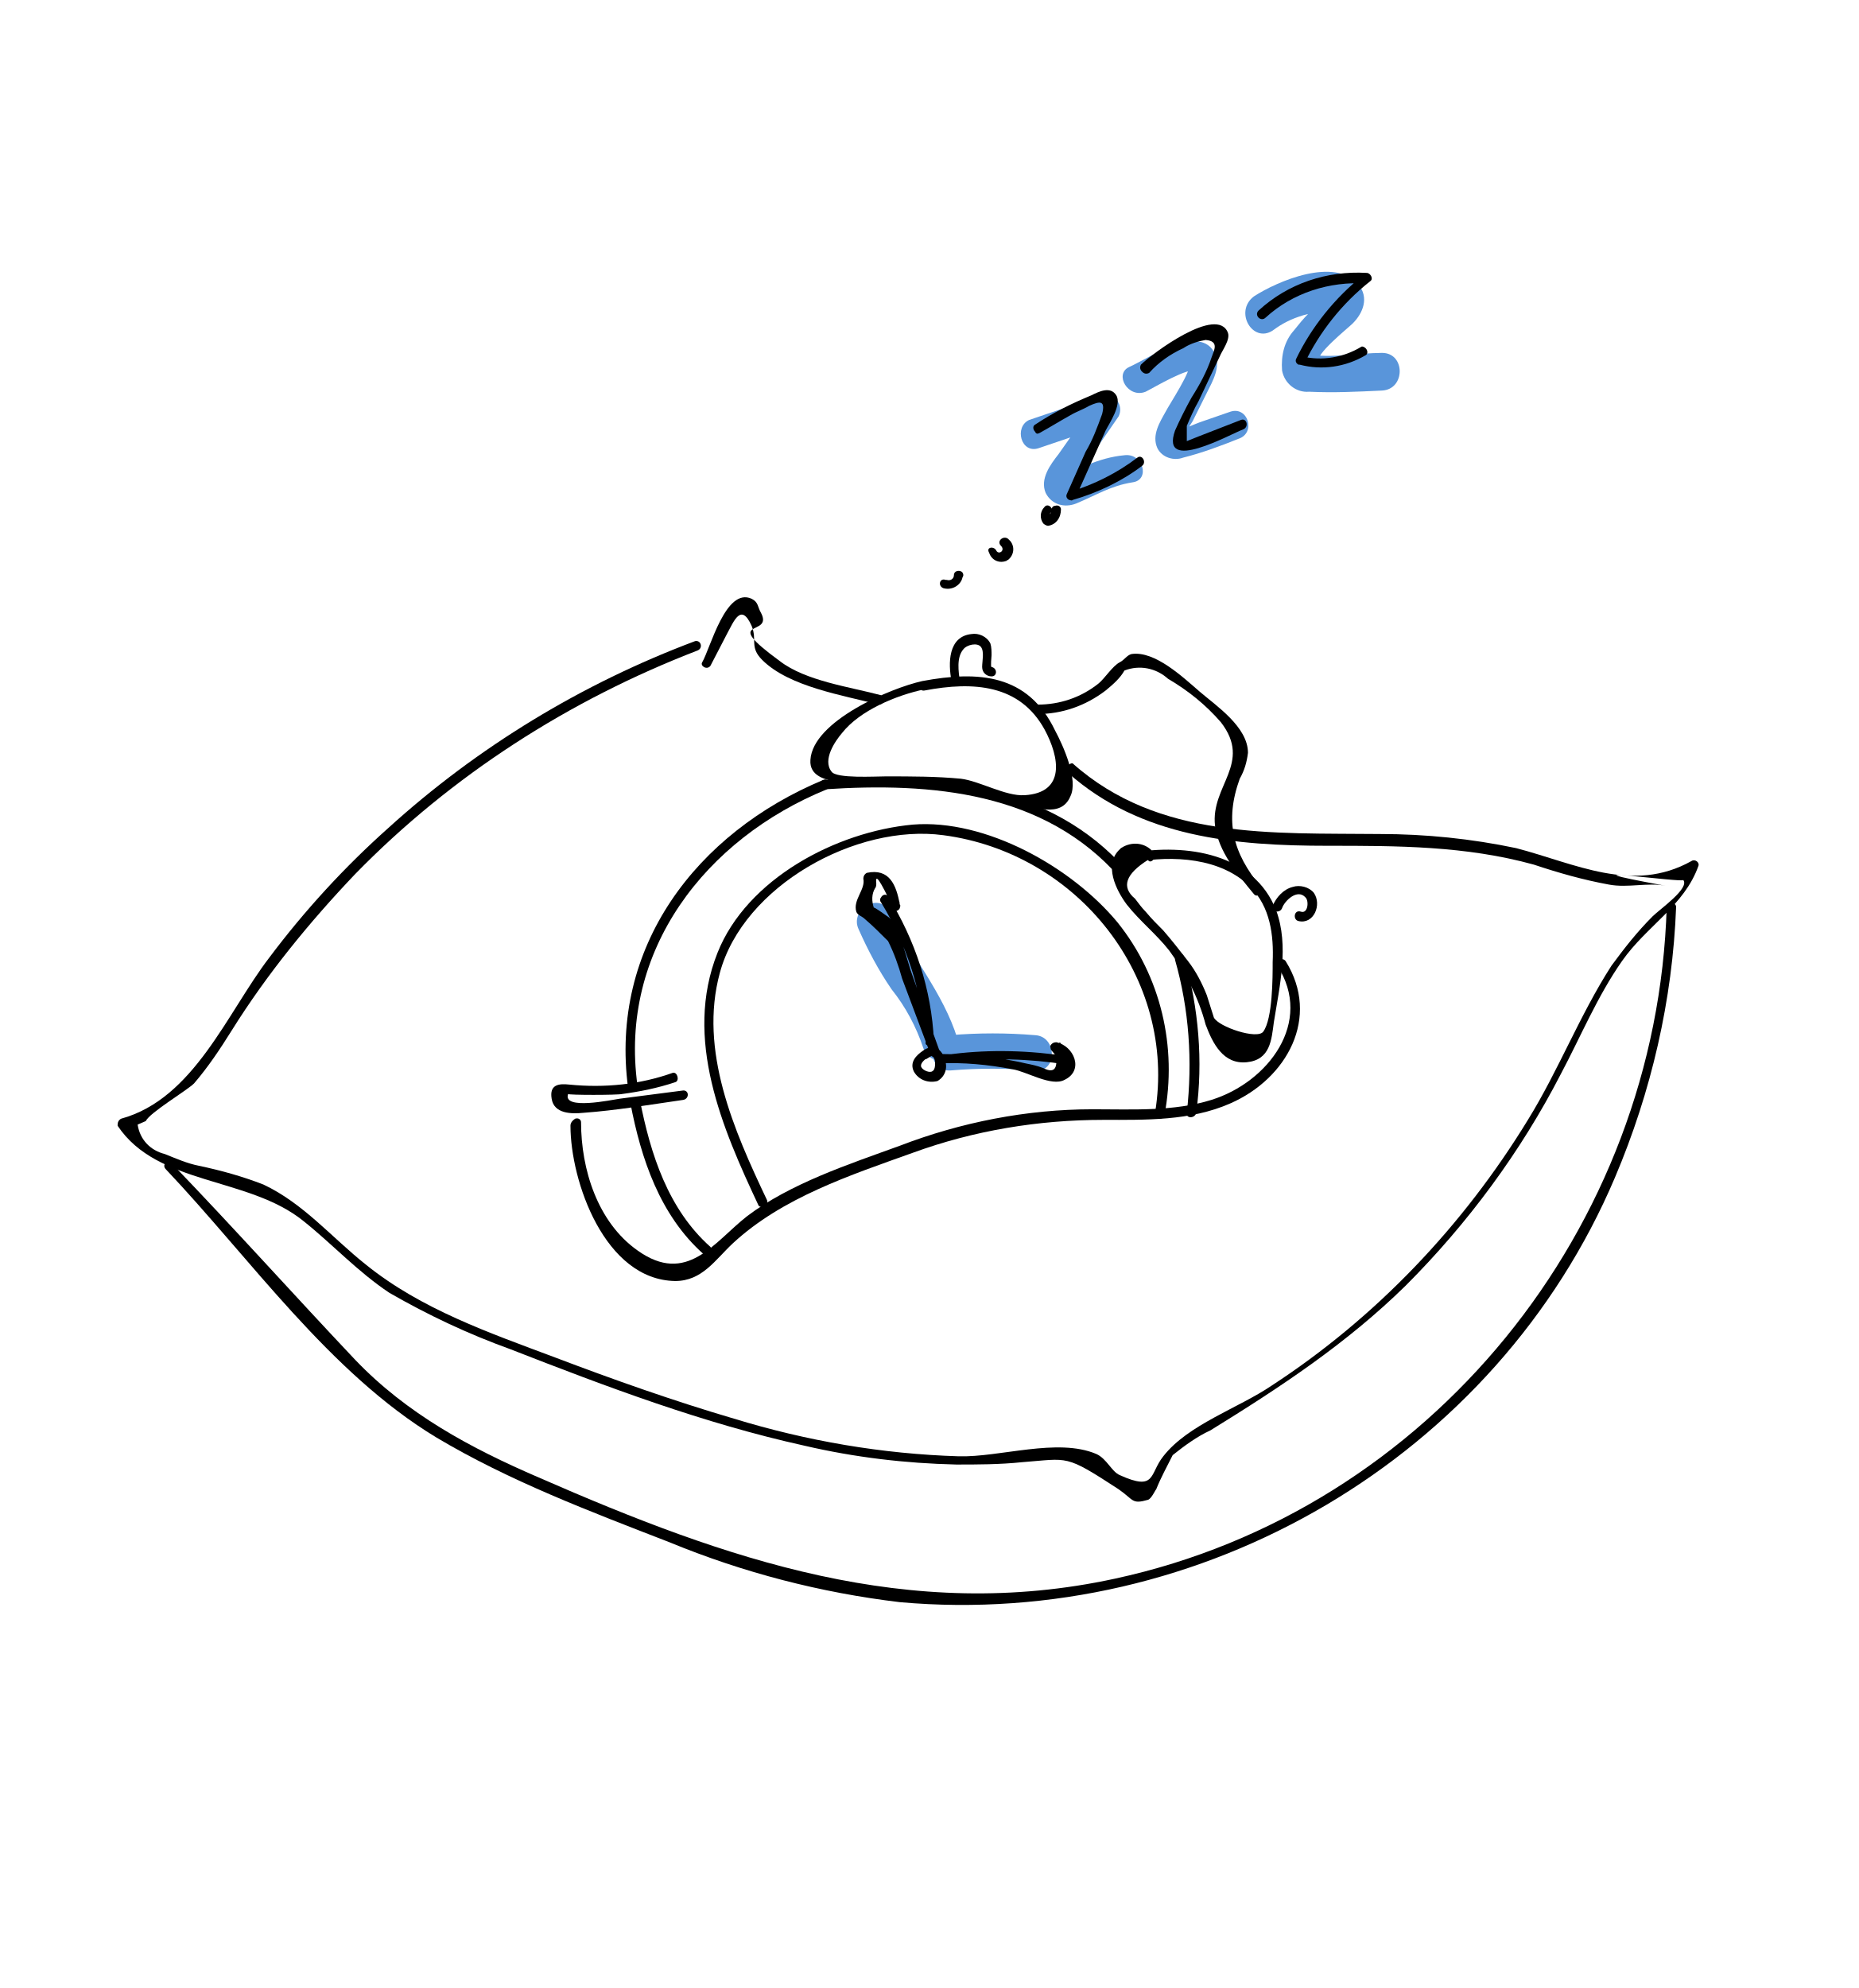
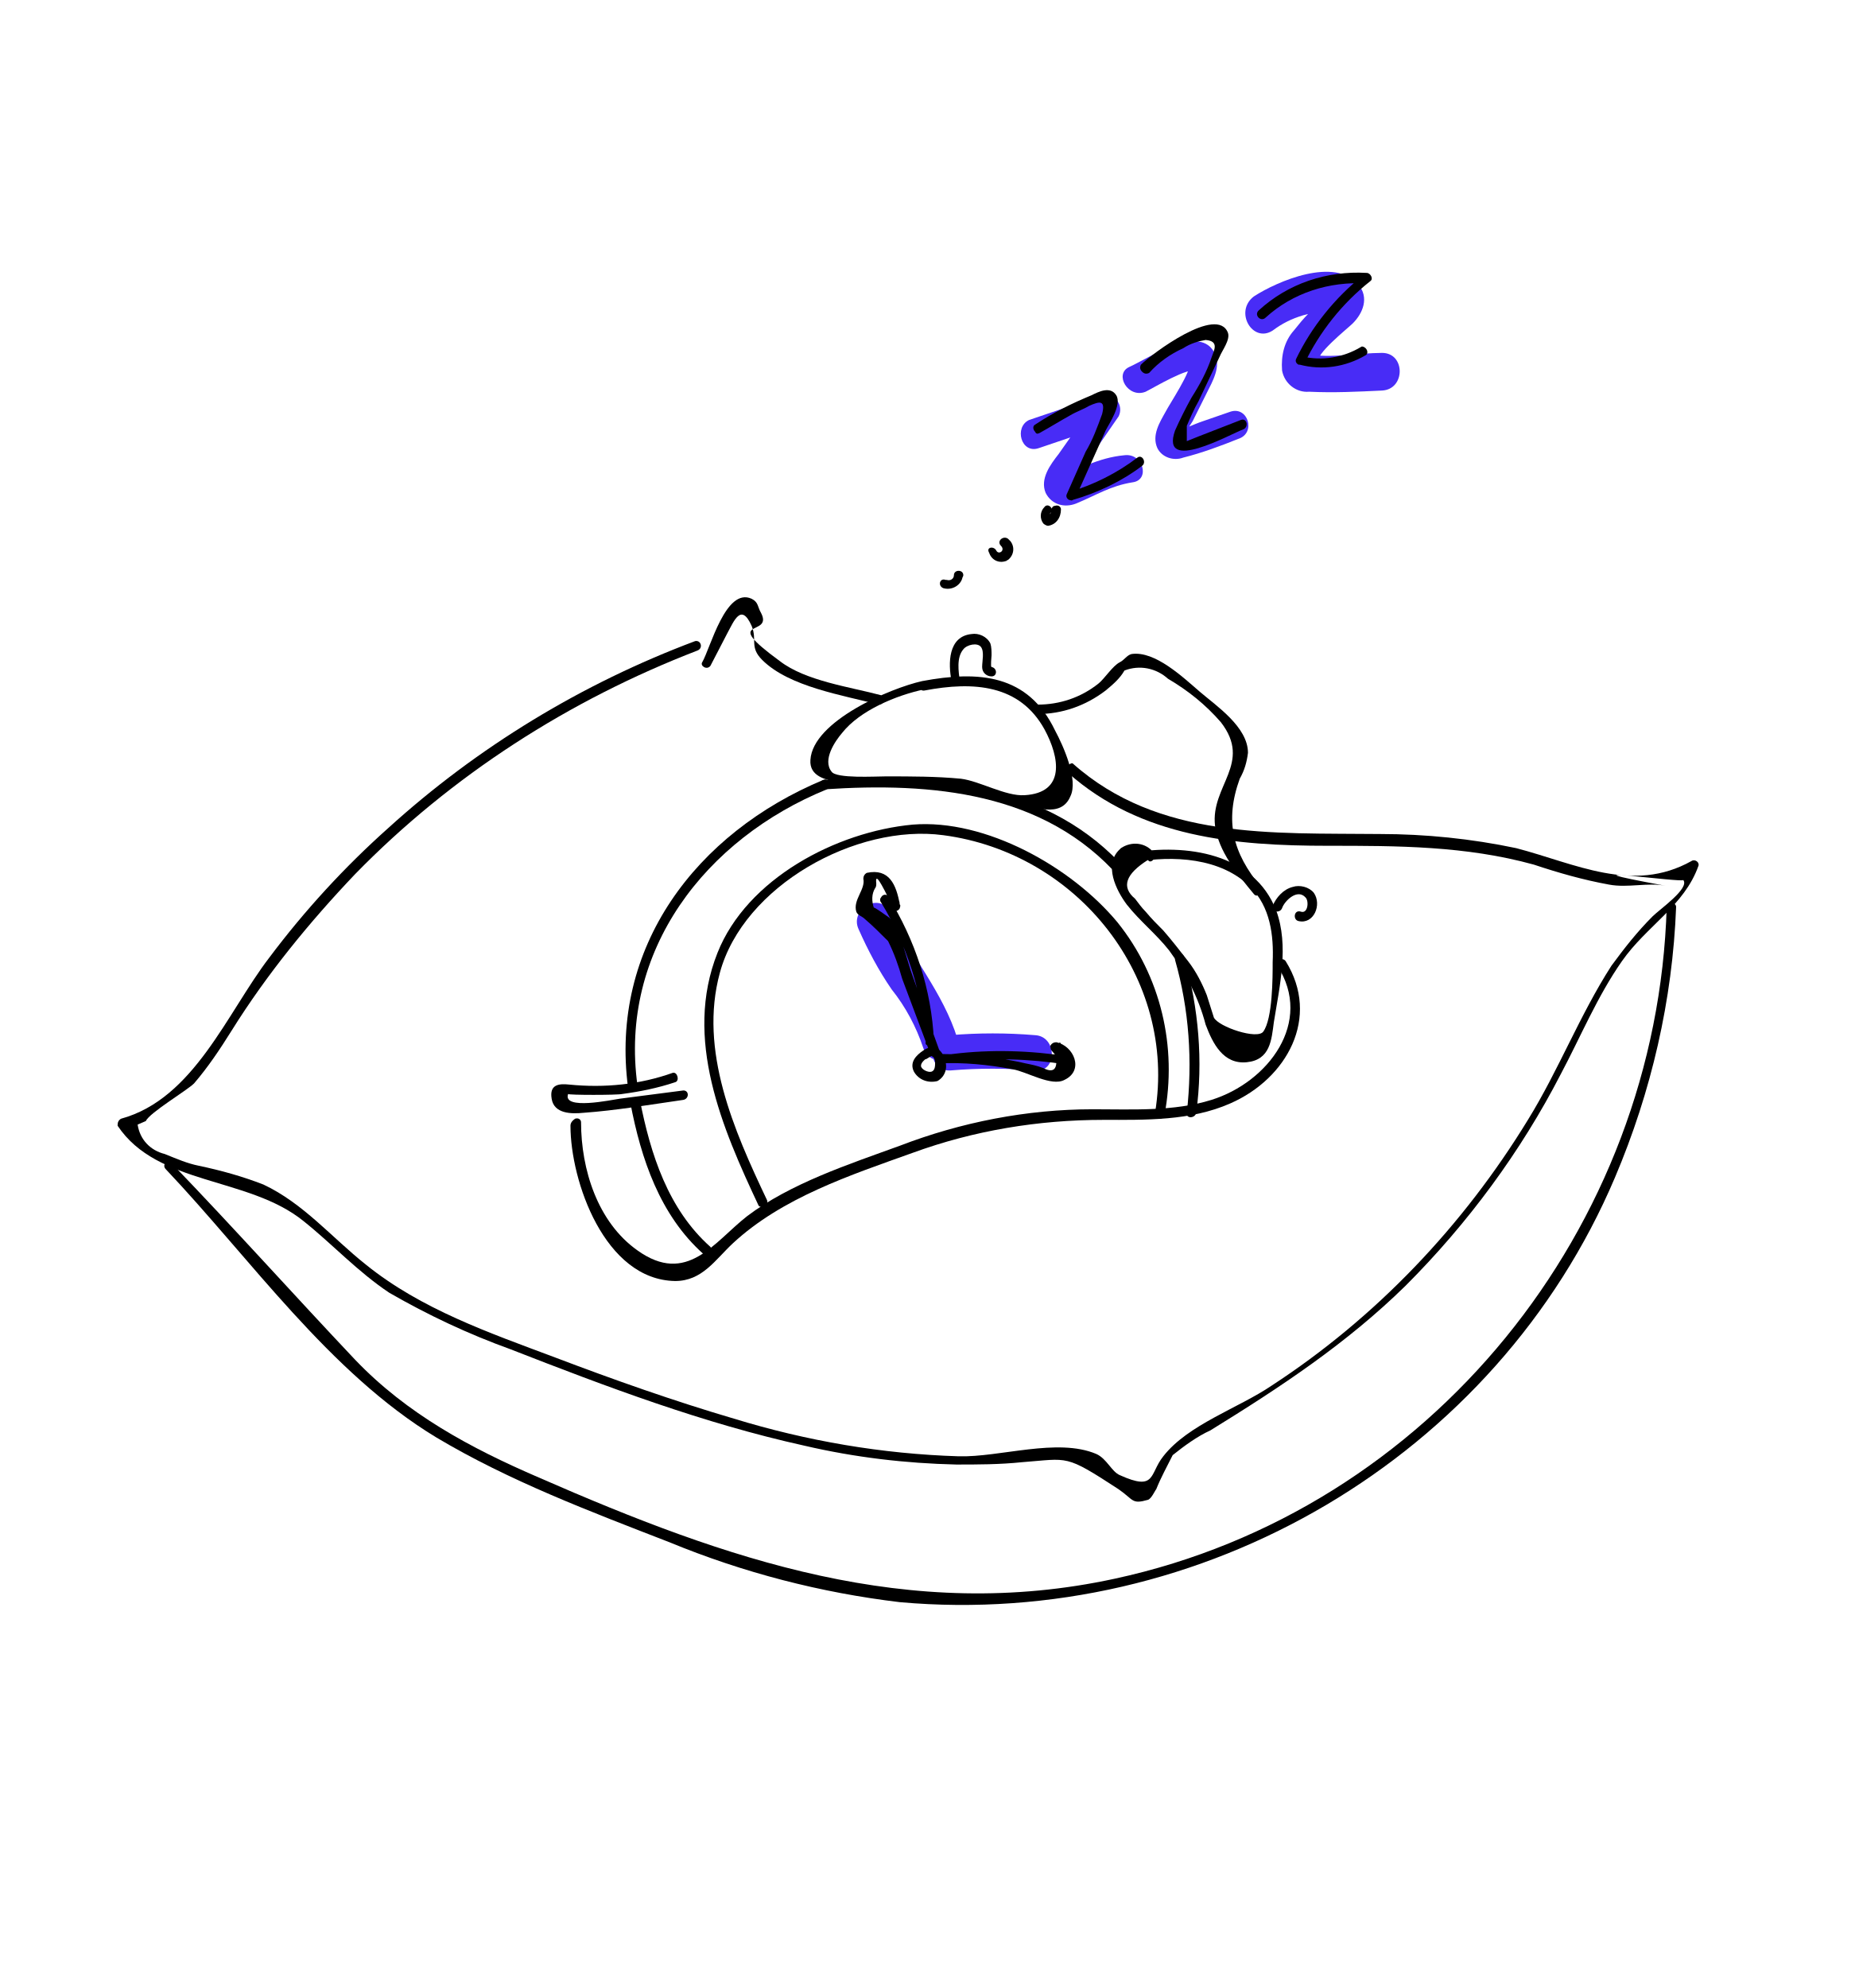
<svg xmlns="http://www.w3.org/2000/svg" version="1.1" id="Layer_1" x="0px" y="0px" viewBox="0 0 158 169" style="enable-background:new 0 0 158 169;" xml:space="preserve">
  <style type="text/css">
	.st0{fill:#F9FAFB;}
- 	.st1{fill:#5995DA;}
+ 	.st1{fill:#482CF6;}
</style>
-   <g id="Layer_2">
+   <g>
    <g id="bp_cover">
-       <path class="st0" d="M88.3,38.1l6.2-2.1l-1.4-1.8l-3.1,4.4c-0.7,0.9-1.6,2.1-1.1,3.3c0.5,1,1.6,1.3,2.6,0.9c0,0,0,0,0,0    c1.7-0.7,2.9-1.5,4.8-1.8c1.5-0.2,0.9-2.5-0.7-2.3c-1.1,0.1-2.1,0.4-3.1,0.8c-0.3,0.2-0.7,0.3-1,0.5c-0.2,0.1-0.5,0.3-0.7,0.4    c0.1,0.8,0.3,0.9,0.5,0.5c0.2-0.1,0.6-0.9,0.8-1.1l1-1.5l2-2.9c0.3-0.6,0.1-1.3-0.5-1.7c-0.3-0.1-0.6-0.2-0.9-0.1l-6.2,2.1    C86.2,36.3,86.8,38.6,88.3,38.1L88.3,38.1z" />
+       <path class="st0" d="M88.3,38.1l6.2-2.1l-1.4-1.8L90,38.6c-0.7,0.9-1.6,2.1-1.1,3.3c0.5,1,1.6,1.3,2.6,0.9l0,0    c1.7-0.7,2.9-1.5,4.8-1.8c1.5-0.2,0.9-2.5-0.7-2.3c-1.1,0.1-2.1,0.4-3.1,0.8c-0.3,0.2-0.7,0.3-1,0.5c-0.2,0.1-0.5,0.3-0.7,0.4    c0.1,0.8,0.3,0.9,0.5,0.5c0.2-0.1,0.6-0.9,0.8-1.1l1-1.5l2-2.9c0.3-0.6,0.1-1.3-0.5-1.7c-0.3-0.1-0.6-0.2-0.9-0.1l-6.2,2.1    C86.2,36.3,86.8,38.6,88.3,38.1L88.3,38.1z" />
      <path class="st0" d="M97.4,33.3c0.8-0.4,3.6-2.1,4.4-1.8l-0.7-0.6c0.3,0.5-1.7,3.5-2,4.1c-0.5,0.9-1.2,2-0.7,3.1    c0.4,0.8,1.4,1.1,2.2,0.8c1.6-0.4,3.2-1,4.7-1.6c1.5-0.5,0.8-2.8-0.7-2.3l-2.6,0.9c-0.3,0.1-1.9,0.8-2,0.8l0.6,0.7    c-0.1-0.2,0.6-1.3,0.8-1.6l1.2-2.4c0.5-1,1.2-2.2,0.7-3.3c-1.2-2.7-5.7,0.4-7.3,1.1C94.7,31.8,95.9,33.9,97.4,33.3L97.4,33.3z" />
      <path class="st0" d="M108.2,28.1c0.8-0.6,1.6-1,2.6-1.3c0.4-0.1,2.2-0.6,2.5-0.3l-0.5-1.1c0,0.1-1.3,1.1-1.5,1.2    c-0.5,0.5-0.9,1-1.3,1.5c-0.8,0.9-1.1,2.1-1,3.4c0.2,1.1,1.2,1.9,2.3,1.8c2.1,0.1,4.1,0,6.2-0.1c2-0.1,2-3.2,0-3.2    s-4.4,0.5-6.3,0.1l0.9,0.7c-0.4-0.6,2.5-2.9,2.9-3.3c0.9-0.9,1.4-2.2,0.5-3.3c-2-2.4-6.9-0.3-8.9,1    C104.9,26.5,106.5,29.2,108.2,28.1L108.2,28.1z" />
-       <path class="st1" d="M88.3,38.1l6.2-2.1l-1.4-1.8l-3.1,4.4c-0.7,0.9-1.6,2.1-1.1,3.3c0.5,1,1.6,1.3,2.6,0.9c0,0,0,0,0,0    c1.7-0.7,2.9-1.5,4.8-1.8c1.5-0.2,0.9-2.5-0.7-2.3c-1.1,0.1-2.1,0.4-3.1,0.8c-0.3,0.2-0.7,0.3-1,0.5c-0.2,0.1-0.5,0.3-0.7,0.4    c0.1,0.8,0.3,0.9,0.5,0.5c0.2-0.1,0.6-0.9,0.8-1.1l1-1.5l2-2.9c0.3-0.6,0.1-1.3-0.5-1.7c-0.3-0.1-0.6-0.2-0.9-0.1l-6.2,2.1    C86.2,36.3,86.8,38.6,88.3,38.1L88.3,38.1z" />
+       <path class="st1" d="M88.3,38.1l6.2-2.1l-1.4-1.8L90,38.6c-0.7,0.9-1.6,2.1-1.1,3.3c0.5,1,1.6,1.3,2.6,0.9l0,0    c1.7-0.7,2.9-1.5,4.8-1.8c1.5-0.2,0.9-2.5-0.7-2.3c-1.1,0.1-2.1,0.4-3.1,0.8c-0.3,0.2-0.7,0.3-1,0.5c-0.2,0.1-0.5,0.3-0.7,0.4    c0.1,0.8,0.3,0.9,0.5,0.5c0.2-0.1,0.6-0.9,0.8-1.1l1-1.5l2-2.9c0.3-0.6,0.1-1.3-0.5-1.7c-0.3-0.1-0.6-0.2-0.9-0.1l-6.2,2.1    C86.2,36.3,86.8,38.6,88.3,38.1L88.3,38.1z" />
      <path class="st1" d="M97.4,33.3c0.8-0.4,3.6-2.1,4.4-1.8l-0.7-0.6c0.3,0.5-1.7,3.5-2,4.1c-0.5,0.9-1.2,2-0.7,3.1    c0.4,0.8,1.4,1.1,2.2,0.8c1.6-0.4,3.2-1,4.7-1.6c1.5-0.5,0.8-2.8-0.7-2.3l-2.6,0.9c-0.3,0.1-1.9,0.8-2,0.8l0.6,0.7    c-0.1-0.2,0.6-1.3,0.8-1.6l1.2-2.4c0.5-1,1.2-2.2,0.7-3.3c-1.2-2.7-5.7,0.4-7.3,1.1C94.7,31.8,95.9,33.9,97.4,33.3L97.4,33.3z" />
      <path class="st1" d="M108.2,28.1c0.8-0.6,1.6-1,2.6-1.3c0.4-0.1,2.2-0.6,2.5-0.3l-0.5-1.1c0,0.1-1.3,1.1-1.5,1.2    c-0.5,0.5-0.9,1-1.3,1.5c-0.8,0.9-1.1,2.1-1,3.4c0.2,1.1,1.2,1.9,2.3,1.8c2.1,0.1,4.1,0,6.2-0.1c2-0.1,2-3.2,0-3.2    s-4.4,0.5-6.3,0.1l0.9,0.7c-0.4-0.6,2.5-2.9,2.9-3.3c0.9-0.9,1.4-2.2,0.5-3.3c-2-2.4-6.9-0.3-8.9,1    C104.9,26.5,106.5,29.2,108.2,28.1L108.2,28.1z" />
-       <path class="st1" d="M81.4,88.3c-1.2-3.9-4-7.1-5.8-10.8c-0.8-1.7-3.4-0.2-2.6,1.5c0.8,1.8,1.7,3.5,2.8,5.1c1.2,1.5,2.1,3.2,2.7,5    C79.1,90.9,82,90.2,81.4,88.3L81.4,88.3z" />
+       <path class="st1" d="M81.4,88.3c-1.2-3.9-4-7.1-5.8-10.8c-0.8-1.7-3.4-0.2-2.6,1.5c0.8,1.8,1.7,3.5,2.8,5.1c1.2,1.5,2.1,3.2,2.7,5    S82,90.2,81.4,88.3L81.4,88.3z" />
      <path class="st1" d="M80.8,91c2.4-0.2,4.8-0.2,7.2,0c1.9,0.2,1.9-2.9,0-3c-2.4-0.2-4.8-0.2-7.2,0C78.8,88.1,78.8,91.1,80.8,91    L80.8,91z" />
      <path d="M53.6,93.8c0.9,4.7,2.5,9.5,6.2,12.8c0.4,0.3,0.9-0.2,0.6-0.6c-3.6-3.2-5.1-7.9-6-12.5C54.2,93.1,53.5,93.3,53.6,93.8    L53.6,93.8z" />
      <path d="M70,66.3c-10.8,4.5-18.2,14.2-16.6,26.2c0.1,0.5,0.8,0.3,0.8-0.2c-1.6-11.5,5.8-21,16.1-25.2C70.7,66.9,70.5,66.1,70,66.3    L70,66.3z" />
-       <path d="M65.2,102c-2.8-5.9-5.8-12.7-4-19.3c2-7.4,11.6-12.7,19-11.7c11.4,1.5,19.9,12.1,18,23.6c-0.1,0.5,0.7,0.7,0.8,0.2    c1.1-5.8-0.3-11.8-4-16.4c-3.9-4.7-11.2-8.8-17.4-8.3c-6.5,0.6-14.1,4.6-16.6,10.9c-2.9,7.3,0.4,14.9,3.5,21.5    C64.8,102.8,65.4,102.4,65.2,102L65.2,102z" />
+       <path d="M65.2,102c-2.8-5.9-5.8-12.7-4-19.3c2-7.4,11.6-12.7,19-11.7c11.4,1.5,19.9,12.1,18,23.6c-0.1,0.5,0.7,0.7,0.8,0.2    c1.1-5.8-0.3-11.8-4-16.4c-3.9-4.7-11.2-8.8-17.4-8.3C71.1,70.7,63.5,74.7,61,81c-2.9,7.3,0.4,14.9,3.5,21.5    C64.8,102.8,65.4,102.4,65.2,102L65.2,102z" />
      <path d="M99.9,81.6c1.2,4.2,1.5,8.6,1,13c-0.1,0.5,0.7,0.5,0.8,0c0.6-4.4,0.2-8.9-1-13.2C100.5,80.8,99.8,81,99.9,81.6L99.9,81.6z    " />
      <path d="M70.1,67.1c9.1-0.6,18.7,0.2,25.1,7.5c0.3,0.4,0.9-0.2,0.6-0.6c-6.5-7.4-16.3-8.3-25.7-7.7C69.6,66.3,69.6,67.1,70.1,67.1    z" />
-       <path d="M98.1,72.5c-0.7-0.9-1.9-1-2.8-0.4c0,0-0.1,0.1-0.1,0.1c-1.4,1.3-0.3,3.5,0.6,4.7c1.1,1.4,2.5,2.5,3.6,3.9    c1.4,1.9,2.5,4,3.1,6.3c0.6,1.6,1.5,3.4,3.5,3.2s2.1-1.9,2.3-3.4c0.5-3.1,1.3-6.5,0.2-9.5c-1.9-4.9-7.7-5.7-12.3-4.9    c-0.5,0.1-0.3,0.8,0.2,0.8c3.3-0.6,7.4-0.4,9.9,2.1c1.7,1.7,2,4.1,1.9,6.4c0,1.3,0,4.8-0.8,5.9c-0.5,0.7-3.8-0.4-4.2-1.2    c-0.2-0.6-0.4-1.3-0.6-1.9c-0.4-1-0.9-2-1.6-2.9c-0.7-0.9-1.4-1.8-2.1-2.6c-0.5-0.5-1-1-1.5-1.6c-0.3-0.3-0.6-0.7-0.9-1.1    c-1.2-1-0.8-2.1,1.1-3.3C97.8,73.5,98.4,72.9,98.1,72.5L98.1,72.5z" />
-       <path d="M78.4,57.9c-2.7,0.6-9.3,3.4-9.5,6.7c-0.1,1.4,1.3,1.7,2.4,1.9c1.9,0.3,3.8,0.4,5.7,0.3c3.1,0.1,6.2,0.5,9.2,1.4    c1.7,0.4,4,1.4,4.8-0.5c0.7-1.4-0.6-4.3-1.3-5.6C87.4,57.3,83.2,57,78.4,57.9c-0.5,0.1-0.3,0.9,0.2,0.8c4.2-0.8,8.1-0.5,10.2,3.3    c1.3,2.4,1.8,5.4-1.7,5.6c-1.6,0.1-3.8-1.2-5.4-1.4c-2.1-0.2-4.2-0.2-6.4-0.2c-0.9,0-4.2,0.2-4.6-0.4c-0.8-1,0.3-2.6,0.9-3.3    c1.5-1.9,4.6-3.2,7-3.7C79.2,58.5,78.9,57.8,78.4,57.9z" />
-       <path d="M81.6,57.9c-0.1-0.8-0.3-2,0.3-2.7c0.3-0.4,1.2-0.6,1.5-0.2s0.1,1.2,0.1,1.7c0,0.5,0.4,0.8,0.8,0.8c0.5,0,0.5-0.7,0-0.8    c-0.1,0,0-0.9,0-1c0-0.3,0-0.7-0.1-1c-0.3-0.6-1-0.9-1.6-0.8c-2,0.2-2,2.5-1.7,4C80.9,58.5,81.6,58.3,81.6,57.9L81.6,57.9z" />
+       <path d="M98.1,72.5c-0.7-0.9-1.9-1-2.8-0.4l-0.1,0.1c-1.4,1.3-0.3,3.5,0.6,4.7c1.1,1.4,2.5,2.5,3.6,3.9c1.4,1.9,2.5,4,3.1,6.3    c0.6,1.6,1.5,3.4,3.5,3.2s2.1-1.9,2.3-3.4c0.5-3.1,1.3-6.5,0.2-9.5c-1.9-4.9-7.7-5.7-12.3-4.9c-0.5,0.1-0.3,0.8,0.2,0.8    c3.3-0.6,7.4-0.4,9.9,2.1c1.7,1.7,2,4.1,1.9,6.4c0,1.3,0,4.8-0.8,5.9c-0.5,0.7-3.8-0.4-4.2-1.2c-0.2-0.6-0.4-1.3-0.6-1.9    c-0.4-1-0.9-2-1.6-2.9s-1.4-1.8-2.1-2.6c-0.5-0.5-1-1-1.5-1.6c-0.3-0.3-0.6-0.7-0.9-1.1c-1.2-1-0.8-2.1,1.1-3.3    C97.8,73.5,98.4,72.9,98.1,72.5L98.1,72.5z" />
+       <path d="M78.4,57.9c-2.7,0.6-9.3,3.4-9.5,6.7c-0.1,1.4,1.3,1.7,2.4,1.9c1.9,0.3,3.8,0.4,5.7,0.3c3.1,0.1,6.2,0.5,9.2,1.4    c1.7,0.4,4,1.4,4.8-0.5c0.7-1.4-0.6-4.3-1.3-5.6C87.4,57.3,83.2,57,78.4,57.9c-0.5,0.1-0.3,0.9,0.2,0.8c4.2-0.8,8.1-0.5,10.2,3.3    c1.3,2.4,1.8,5.4-1.7,5.6c-1.6,0.1-3.8-1.2-5.4-1.4C79.6,66,77.5,66,75.3,66c-0.9,0-4.2,0.2-4.6-0.4c-0.8-1,0.3-2.6,0.9-3.3    c1.5-1.9,4.6-3.2,7-3.7C79.2,58.5,78.9,57.8,78.4,57.9z" />
+       <path d="M81.6,57.9c-0.1-0.8-0.3-2,0.3-2.7c0.3-0.4,1.2-0.6,1.5-0.2s0.1,1.2,0.1,1.7s0.4,0.8,0.8,0.8c0.5,0,0.5-0.7,0-0.8    c-0.1,0,0-0.9,0-1c0-0.3,0-0.7-0.1-1c-0.3-0.6-1-0.9-1.6-0.8c-2,0.2-2,2.5-1.7,4C80.9,58.5,81.6,58.3,81.6,57.9L81.6,57.9z" />
      <path d="M109,77.2c0.2-0.6,1.3-1.7,2-0.9c0.3,0.3,0.2,1.4-0.4,1.2s-0.7,0.7-0.2,0.8c1.3,0.3,2-1.4,1.3-2.4    c-0.4-0.5-1.2-0.7-1.8-0.5c-0.8,0.2-1.4,0.9-1.7,1.6C108,77.5,108.8,77.7,109,77.2L109,77.2z" />
      <path d="M88.2,60.7c2.1,0,4.1-0.7,5.8-2c0.6-0.5,1.2-1,1.6-1.7c1.3-0.5,2.7-0.2,3.7,0.7c1.7,1,3.2,2.2,4.5,3.7    c2.7,3.5-0.9,5.4-0.5,8.8c0.3,2.2,1.9,4.1,3.3,5.8c0.3,0.4,0.9-0.2,0.6-0.6c-2.4-2.9-3.1-5.6-1.8-9.2c0.4-0.7,0.6-1.4,0.7-2.2    c0-2.2-2.7-4-4.1-5.2s-3.8-3.5-5.8-3.2c-0.4,0.1-0.6,0.5-1,0.7c-0.6,0.3-1.3,1.4-1.8,1.8c-1.5,1.2-3.3,1.8-5.2,1.8    C87.7,59.9,87.7,60.7,88.2,60.7L88.2,60.7z" />
      <path d="M78.5,89.3c-0.6,0.4-1.2,1-0.8,1.8c0.4,0.7,1.2,1,2,0.8c0.7-0.4,0.9-1.2,0.6-1.9C80,89,79.2,88.8,78.5,89.3    c-0.2,0.1-0.2,0.4-0.1,0.6c0.1,0.1,0.3,0.2,0.4,0.1c0.2-0.1,0.4-0.3,0.5-0.2s0.2,0.3,0.2,0.5c0,0.3,0,0.7-0.3,0.8    s-0.9-0.2-0.9-0.5s0.4-0.6,0.6-0.7C79.3,89.7,78.9,89.1,78.5,89.3z" />
      <path d="M79.4,88.5c-0.2-4.4-1.6-8.6-3.9-12.3L75,76.8l1,0.6c0.2,0.1,0.4,0,0.5-0.2c0-0.1,0.1-0.2,0-0.3c-0.3-1.7-0.9-3.1-2.8-2.7    c-0.2,0.1-0.3,0.3-0.3,0.5c0.2,0.9-0.9,1.8-0.6,2.8c0.1,0.3,0.5,0.4,0.7,0.6c0.7,0.6,1.3,1.2,2,1.9c0.5,1,0.9,2.1,1.2,3.2l2.4,6.4    c0.2,0.5,0.9,0.3,0.8-0.2L77.6,83c-0.5-1.3-1-3.9-2-5c0.1,0.1-1.5-1.1-1.3-0.8c-0.2-0.6-0.2-1.2,0.1-1.7c0.1-0.1,0.1-0.3,0.1-0.4    c-0.1-0.9,0.3-0.3,1.4,2l0.6-0.4l-1.1-0.6c-0.2-0.1-0.4,0-0.5,0.2c-0.1,0.1-0.1,0.3,0,0.4c2.2,3.6,3.5,7.7,3.8,11.9    C78.6,89,79.4,89,79.4,88.5L79.4,88.5z" />
      <path d="M81.1,90.3c3.2-0.4,6.4-0.3,9.6,0.2c0.2,0,0.4-0.1,0.5-0.3c0-0.1,0-0.3-0.1-0.4l-1-1.2l-0.4,0.7c0.3,1.5,0,2-1,1.5    c-0.5-0.2-1-0.3-1.5-0.4c-0.8-0.2-1.6-0.3-2.5-0.5c-1.6-0.2-3.3-0.3-4.9-0.3c-0.2,0-0.4,0.2-0.3,0.5c0,0.2,0.2,0.3,0.3,0.3    c2.1-0.1,4.2,0.1,6.3,0.5c1.2,0.2,3.3,1.5,4.4,0.9c1.7-0.8,0.8-2.9-0.7-3.2c-0.2,0-0.4,0.1-0.5,0.3c0,0.1,0,0.3,0.1,0.4l1,1.2    l0.4-0.7c-3.2-0.5-6.6-0.6-9.8-0.2C80.5,89.6,80.5,90.4,81.1,90.3L81.1,90.3z" />
      <path d="M57.2,91.2c-2.8,1-5.8,1.3-8.8,1c-0.9-0.1-1.7,0-1.5,1.2c0.2,1.3,1.7,1.3,2.7,1.2c2.8-0.2,5.7-0.7,8.5-1.1    c0.5-0.1,0.5-0.8,0-0.8l-5.4,0.7c-0.7,0.1-4.9,1-4.4-0.4c0,0.1,4.2,0.1,4.6,0c1.5-0.2,3-0.5,4.5-1C57.8,91.9,57.6,91.1,57.2,91.2    L57.2,91.2z" />
      <path d="M48.5,95.7c0,4.7,2.9,13.1,8.9,13.2c2.3,0,3.4-1.8,4.9-3.2c4.2-3.9,10-5.8,15.3-7.7c5.2-1.9,10.7-2.8,16.2-2.8    c3.6,0,7.4,0.1,10.8-1.4c4.8-2.1,7.7-7.3,4.7-12.1c-0.3-0.4-1,0-0.7,0.4c3.1,4.8-0.8,9.9-5.6,11.4c-3.2,1-6.7,0.8-10.1,0.8    c-5.6,0-11.2,1.1-16.4,3.1c-4.4,1.6-9.3,3.2-13,6c-2.8,2.2-5.1,5.9-9.3,2.9c-3.4-2.4-4.8-6.9-4.8-10.9c0-0.2-0.2-0.4-0.5-0.3    C48.6,95.3,48.5,95.5,48.5,95.7L48.5,95.7z" />
      <path d="M60.4,56.6l1.4-2.7c0.6-1.1,1.2-2.7,2.1-0.7c0.5,1.2-0.2,1.8,0.9,2.9c2.3,2.3,6.9,3,9.9,3.8c0.2,0,0.4-0.1,0.4-0.4    c0-0.2-0.1-0.3-0.2-0.4c-2.6-0.7-6.4-1.2-8.6-2.9c-5.2-3.8-0.5-2-1.6-4.1c-0.3-0.5-0.2-0.9-0.8-1.2c-2.2-1-3.5,4.2-4.2,5.4    C59.5,56.6,60.1,57,60.4,56.6z" />
-       <path d="M90.8,65.7c6.2,5.5,14.2,6.2,22.1,6.2c5.9,0,11.7,0,17.5,1.6c2.1,0.7,4.2,1.3,6.4,1.7c1.6,0.3,3.3-0.2,4.8,0.1    c-10.3-1.9,1.7-0.2,1.5-0.5c0.6,0.7-2,2.5-2.6,3.1c-1.3,1.3-2.4,2.7-3.5,4.2c-2.7,4.2-4.5,8.9-7.1,13.1    c-5.5,9-12.9,16.8-21.8,22.6c-2.8,1.9-7.1,3.3-9.2,6c-1.2,1.5-0.6,3-3.7,1.6c-0.7-0.3-1.1-1.4-2-1.8c-3.3-1.4-8.2,0.3-11.7,0.2    c-6.5-0.2-12.9-1.3-19.1-3.2c-5.1-1.5-10.2-3.3-15.2-5.2c-5.6-2.1-11.4-4.1-16.1-7.9c-2.9-2.3-5.3-5.2-8.7-6.8    c-1.8-0.7-3.6-1.2-5.5-1.6c-1-0.2-1.9-0.6-2.9-1c-1.2-0.3-2.1-1.2-2.3-2.5l0.7-0.3c0.3-0.7,3.5-2.6,4.1-3.2    c1.2-1.4,2.2-2.9,3.2-4.5c3-4.8,6.6-9.2,10.5-13.3c8.2-8.4,18.2-14.8,29.1-19c0.5-0.2,0.3-0.9-0.2-0.8c-9.6,3.6-18.5,9-26.1,15.9    c-3.7,3.3-7.1,7-10.1,11c-3.6,4.7-6.4,12-12.6,13.7c-0.2,0.1-0.3,0.3-0.3,0.5c0,0,0,0.1,0,0.1c3.4,5.1,11.1,4.3,15.8,8.1    c2.5,2,4.6,4.3,7.3,6.1c3.3,1.9,6.7,3.5,10.3,4.8c8.2,3.2,16.4,6.3,25,8.2c4.3,1,8.6,1.5,12.9,1.6c1.8,0,3.7,0,5.6-0.2    c4-0.3,3.6-0.7,8.2,2.3c1.3,0.9,1.1,1.3,2.5,0.9c0.3-0.1,0.6-0.8,0.7-0.9c0.4-1,0.9-1.9,1.4-2.9c1-0.8,2.1-1.6,3.2-2.1    c6-3.7,11.6-7.4,16.6-12.3c5.3-5.3,9.8-11.4,13.2-18c1.7-3.2,3.1-6.6,5.2-9.6s5.3-4.7,6.5-8.1c0.1-0.3-0.3-0.6-0.6-0.4    c-5,2.8-9.9,0.2-14.9-1.1c-3.8-0.8-7.7-1.2-11.6-1.2c-9.1-0.1-18.8,0.5-26.1-6C91,64.8,90.4,65.3,90.8,65.7L90.8,65.7z" />
+       <path d="M90.8,65.7c6.2,5.5,14.2,6.2,22.1,6.2c5.9,0,11.7,0,17.5,1.6c2.1,0.7,4.2,1.3,6.4,1.7c1.6,0.3,3.3-0.2,4.8,0.1    c-10.3-1.9,1.7-0.2,1.5-0.5c0.6,0.7-2,2.5-2.6,3.1c-1.3,1.3-2.4,2.7-3.5,4.2c-2.7,4.2-4.5,8.9-7.1,13.1    c-5.5,9-12.9,16.8-21.8,22.6c-2.8,1.9-7.1,3.3-9.2,6c-1.2,1.5-0.6,3-3.7,1.6c-0.7-0.3-1.1-1.4-2-1.8c-3.3-1.4-8.2,0.3-11.7,0.2    c-6.5-0.2-12.9-1.3-19.1-3.2c-5.1-1.5-10.2-3.3-15.2-5.2c-5.6-2.1-11.4-4.1-16.1-7.9c-2.9-2.3-5.3-5.2-8.7-6.8    c-1.8-0.7-3.6-1.2-5.5-1.6c-1-0.2-1.9-0.6-2.9-1c-1.2-0.3-2.1-1.2-2.3-2.5l0.7-0.3c0.3-0.7,3.5-2.6,4.1-3.2    c1.2-1.4,2.2-2.9,3.2-4.5c3-4.8,6.6-9.2,10.5-13.3c8.2-8.4,18.2-14.8,29.1-19c0.5-0.2,0.3-0.9-0.2-0.8c-9.6,3.6-18.5,9-26.1,15.9    c-3.7,3.3-7.1,7-10.1,11c-3.6,4.7-6.4,12-12.6,13.7c-0.2,0.1-0.3,0.3-0.3,0.5v0.1c3.4,5.1,11.1,4.3,15.8,8.1    c2.5,2,4.6,4.3,7.3,6.1c3.3,1.9,6.7,3.5,10.3,4.8c8.2,3.2,16.4,6.3,25,8.2c4.3,1,8.6,1.5,12.9,1.6c1.8,0,3.7,0,5.6-0.2    c4-0.3,3.6-0.7,8.2,2.3c1.3,0.9,1.1,1.3,2.5,0.9c0.3-0.1,0.6-0.8,0.7-0.9c0.4-1,0.9-1.9,1.4-2.9c1-0.8,2.1-1.6,3.2-2.1    c6-3.7,11.6-7.4,16.6-12.3c5.3-5.3,9.8-11.4,13.2-18c1.7-3.2,3.1-6.6,5.2-9.6s5.3-4.7,6.5-8.1c0.1-0.3-0.3-0.6-0.6-0.4    c-5,2.8-9.9,0.2-14.9-1.1c-3.8-0.8-7.7-1.2-11.6-1.2c-9.1-0.1-18.8,0.5-26.1-6C91,64.8,90.4,65.3,90.8,65.7L90.8,65.7z" />
      <path d="M14.1,99.4c7.2,7.6,13.9,17.3,23,22.8c6.2,3.7,13.1,6.3,19.8,8.9c6.3,2.6,12.9,4.3,19.6,5.1c25.7,2.3,50.7-12.3,60.8-36.1    c3.1-7.3,4.9-15.1,5.2-23c0-0.2-0.2-0.4-0.5-0.3c-0.2,0-0.3,0.2-0.3,0.3c-0.8,27.3-20.1,51.3-46.9,57.1c-17.5,3.8-33-1.6-49-8.6    c-5.8-2.5-11.2-5.4-15.6-10c-5.2-5.5-10.3-11.2-15.6-16.7C14.3,98.5,13.7,99,14.1,99.4z" />
-       <path d="M80.2,50c0.7,0.2,1.4-0.2,1.6-0.8c0-0.1,0.1-0.2,0.1-0.3c0-0.5-0.8-0.5-0.8,0c0,0.3-0.3,0.5-0.6,0.4c0,0-0.1,0-0.1,0    C79.9,49.1,79.7,49.8,80.2,50z" />
+       <path d="M80.2,50c0.7,0.2,1.4-0.2,1.6-0.8c0-0.1,0.1-0.2,0.1-0.3c0-0.5-0.8-0.5-0.8,0c0,0.3-0.3,0.5-0.6,0.4h-0.1    C79.9,49.1,79.7,49.8,80.2,50z" />
      <path d="M84.1,47c0.2,0.6,0.8,0.9,1.4,0.7c0.1,0,0.1-0.1,0.2-0.1c0.5-0.4,0.6-1.1,0.2-1.6c-0.1-0.1-0.1-0.1-0.2-0.2    c-0.4-0.3-1,0.2-0.6,0.6s-0.2,0.8-0.4,0.4S83.8,46.5,84.1,47L84.1,47z" />
-       <path d="M88.8,43.1c-0.4,0.4-0.4,1-0.1,1.4c0.1,0.1,0.3,0.2,0.4,0.2c0.7-0.1,1.1-0.7,1.1-1.4c0-0.2-0.2-0.4-0.5-0.3    c-0.2,0-0.3,0.2-0.3,0.3c0,0.3-0.2,0.6-0.5,0.6c0,0,0,0,0,0l0.4,0.2c-0.1-0.1-0.1-0.3,0-0.5C89.7,43.3,89.1,42.7,88.8,43.1z" />
-       <path d="M88.4,36.8c0.9-0.5,1.7-1,2.6-1.5c0.5-0.3,1.1-0.5,1.6-0.8c0.9-0.4,1.4-0.5,1.1,0.7c-0.4,1.1-0.8,2.2-1.4,3.2L90.7,42    c-0.1,0.2,0,0.4,0.2,0.5c0.1,0,0.2,0.1,0.3,0c2.1-0.6,4.2-1.6,5.9-2.9c0.4-0.3,0-1-0.4-0.7c-1.7,1.3-3.7,2.3-5.7,2.9l0.4,0.6    l2.6-5.8c0.3-0.6,1.4-2.2,0.9-3s-1.5-0.3-2.1,0c-1.7,0.7-3.3,1.5-4.8,2.5c-0.2,0.1-0.2,0.4,0,0.6C88.1,36.9,88.2,36.9,88.4,36.8    L88.4,36.8z" />
+       <path d="M88.8,43.1c-0.4,0.4-0.4,1-0.1,1.4c0.1,0.1,0.3,0.2,0.4,0.2c0.7-0.1,1.1-0.7,1.1-1.4c0-0.2-0.2-0.4-0.5-0.3    c-0.2,0-0.3,0.2-0.3,0.3c0,0.3-0.2,0.6-0.5,0.6l0,0l0.4,0.2c-0.1-0.1-0.1-0.3,0-0.5C89.7,43.3,89.1,42.7,88.8,43.1z" />
+       <path d="M88.4,36.8c0.9-0.5,1.7-1,2.6-1.5c0.5-0.3,1.1-0.5,1.6-0.8c0.9-0.4,1.4-0.5,1.1,0.7c-0.4,1.1-0.8,2.2-1.4,3.2L90.7,42    c-0.1,0.2,0,0.4,0.2,0.5c0.1,0,0.2,0.1,0.3,0c2.1-0.6,4.2-1.6,5.9-2.9c0.4-0.3,0-1-0.4-0.7C95,40.2,93,41.2,91,41.8l0.4,0.6    l2.6-5.8c0.3-0.6,1.4-2.2,0.9-3s-1.5-0.3-2.1,0c-1.7,0.7-3.3,1.5-4.8,2.5c-0.2,0.1-0.2,0.4,0,0.6C88.1,36.9,88.2,36.9,88.4,36.8    L88.4,36.8z" />
      <path d="M97.7,31.7c0.8-0.9,1.8-1.6,2.9-2.1c0.6-0.4,1.3-0.6,1.9-0.7c1.2,0.1,0.7,0.9,0.5,1.5c-0.4,1.2-1,2.3-1.7,3.4    c-0.5,0.9-1,1.9-1.4,2.8c-1.3,3.7,4.7,0.3,5.8-0.1c0.5-0.2,0.3-1-0.2-0.8l-3.6,1.4l-1,0.4v-1.3c0.3-0.7,0.6-1.4,1-2.1l1.8-3.8    c0.2-0.5,0.9-1.4,0.7-2c-0.9-2.4-6.5,1.8-7.4,2.7c-0.1,0.2-0.1,0.4,0.1,0.6C97.3,31.8,97.5,31.8,97.7,31.7L97.7,31.7z" />
-       <path d="M107.6,27c2.3-2.1,5.4-3.1,8.6-2.9l-0.3-0.7c-2.4,1.9-4.4,4.4-5.7,7.1c-0.1,0.2,0,0.4,0.2,0.5c0,0,0.1,0,0.1,0    c1.9,0.5,3.9,0.2,5.6-0.8c0.2-0.1,0.2-0.4,0-0.6c-0.1-0.1-0.3-0.2-0.4-0.1c-1.5,0.9-3.3,1.2-5,0.8l0.2,0.6c1.3-2.7,3.2-5.1,5.6-7    c0.3-0.2,0-0.7-0.3-0.7c-3.4-0.2-6.7,0.9-9.2,3.2C106.6,26.8,107.2,27.4,107.6,27L107.6,27z" />
+       <path d="M107.6,27c2.3-2.1,5.4-3.1,8.6-2.9l-0.3-0.7c-2.4,1.9-4.4,4.4-5.7,7.1c-0.1,0.2,0,0.4,0.2,0.5h0.1    c1.9,0.5,3.9,0.2,5.6-0.8c0.2-0.1,0.2-0.4,0-0.6c-0.1-0.1-0.3-0.2-0.4-0.1c-1.5,0.9-3.3,1.2-5,0.8l0.2,0.6c1.3-2.7,3.2-5.1,5.6-7    c0.3-0.2,0-0.7-0.3-0.7c-3.4-0.2-6.7,0.9-9.2,3.2C106.6,26.8,107.2,27.4,107.6,27L107.6,27z" />
    </g>
  </g>
</svg>
